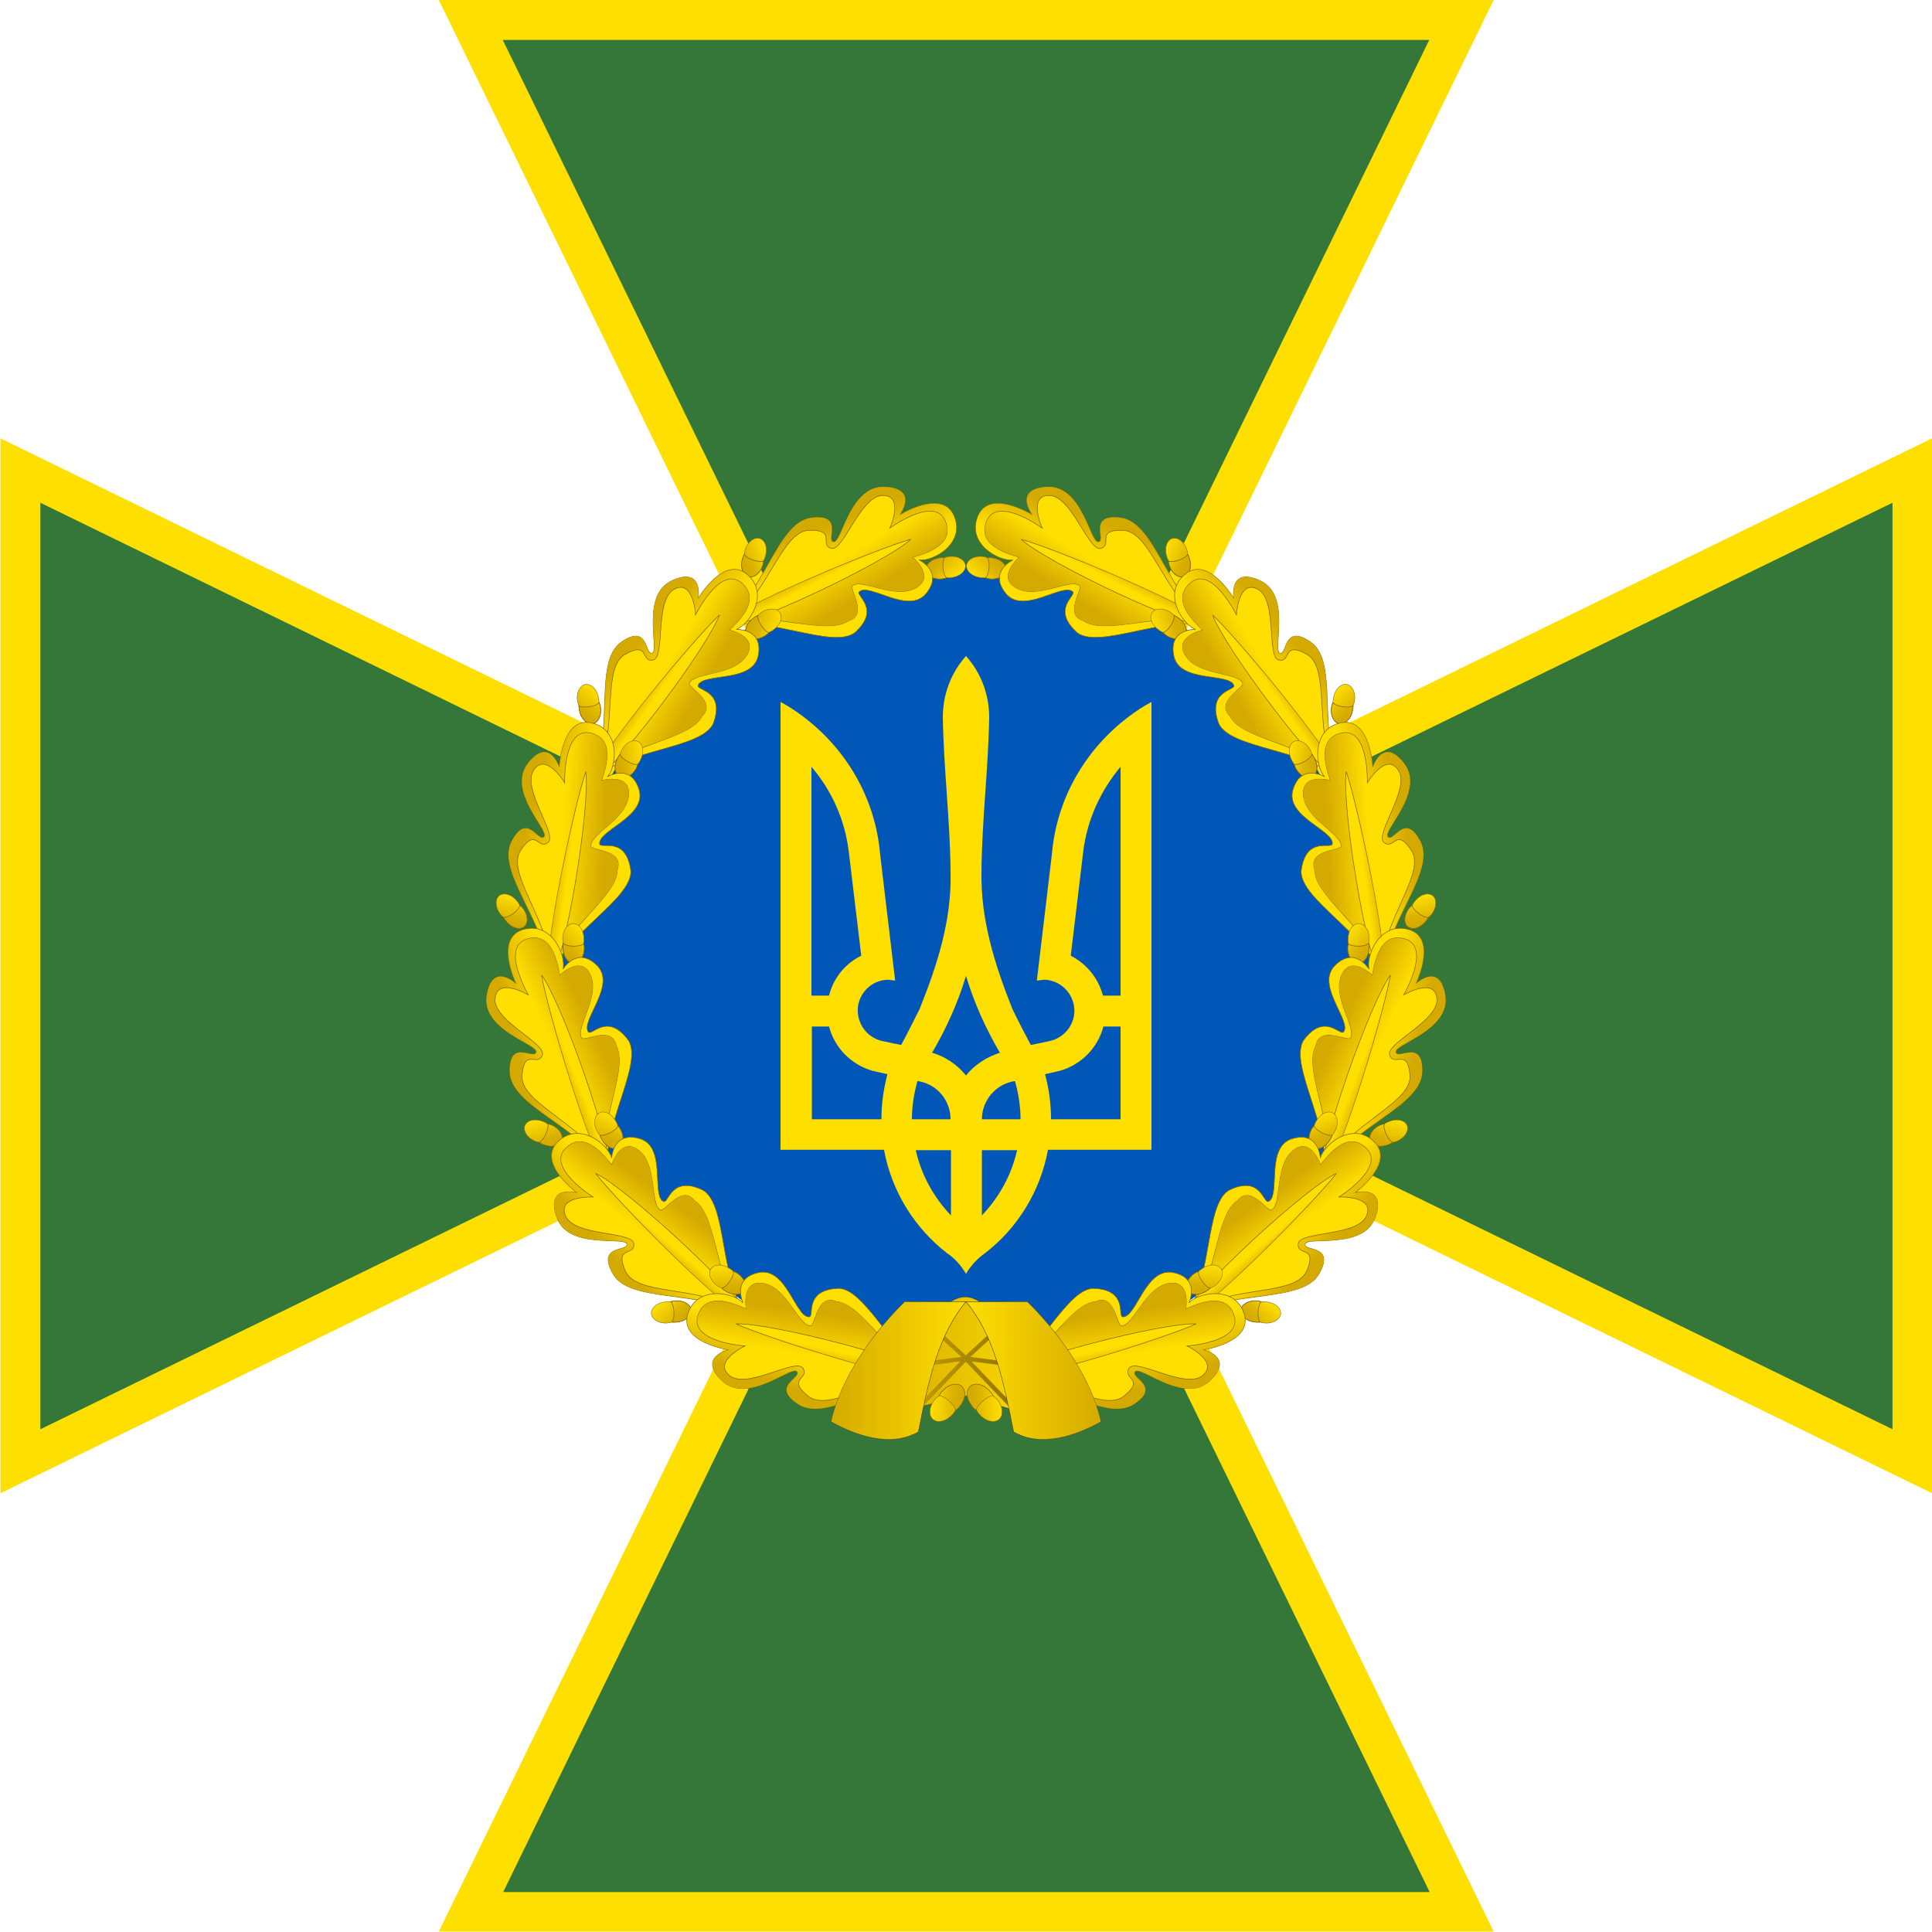
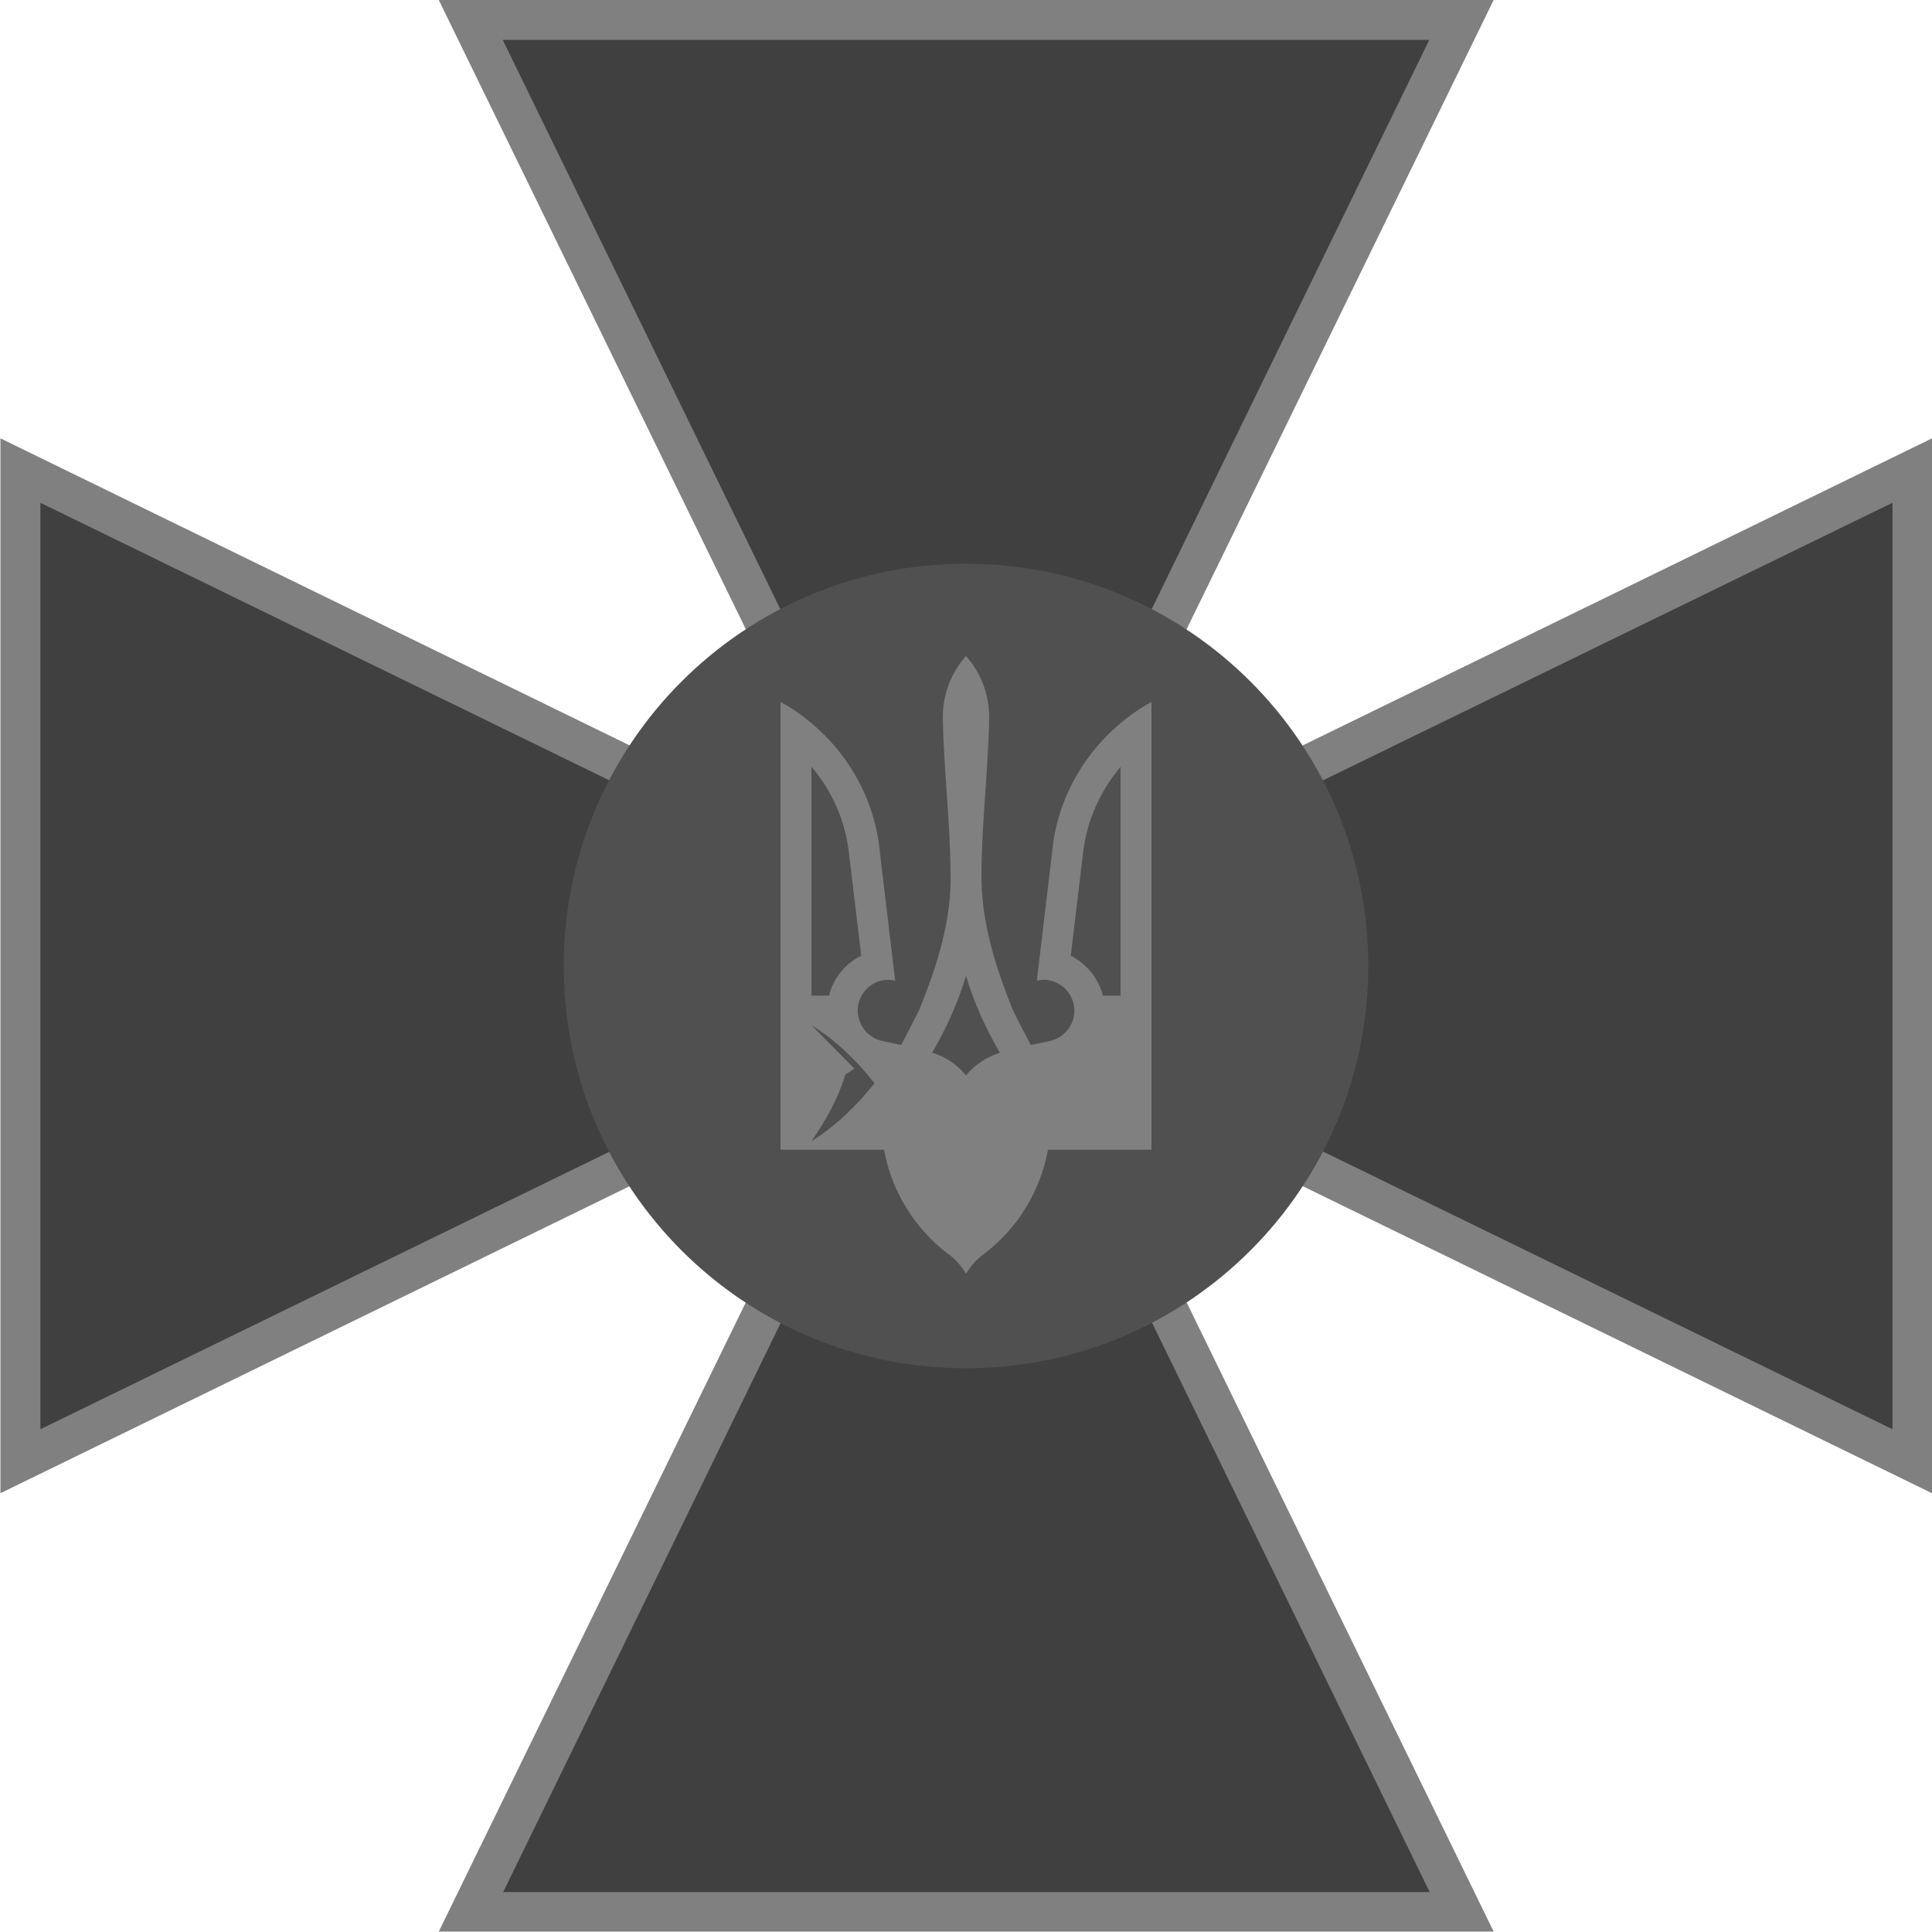
<svg xmlns="http://www.w3.org/2000/svg" xmlns:xlink="http://www.w3.org/1999/xlink" width="450" height="450" version="1.1">
  <defs>
    <linearGradient id="linearGradient6379">
-       <stop style="stop-color:#d4aa00;stop-opacity:1;" offset="0" />
-       <stop style="stop-color:#d4aa00;stop-opacity:0;" offset="1" />
+       <stop style="stop-color:#808080;stop-opacity:1;" offset="0" />
+       <stop style="stop-color:#cccccc;stop-opacity:0;" offset="1" />
    </linearGradient>
    <linearGradient id="linearGradient8636" xlink:href="#linearGradient6379" gradientUnits="userSpaceOnUse" x1="395.757" y1="204.463" x2="403.169" y2="204.463" gradientTransform="matrix(0.9133765,-0.3580571,0.355361,0.9203061,-529.7667,363.4439)" />
    <linearGradient id="linearGradient8638" xlink:href="#linearGradient6379" gradientUnits="userSpaceOnUse" x1="395.556" y1="205.75" x2="401.519" y2="205.75" gradientTransform="matrix(0.9133765,-0.3580571,0.355361,0.9203061,-529.7667,363.4439)" />
    <linearGradient id="linearGradient8644" xlink:href="#linearGradient6379" gradientUnits="userSpaceOnUse" x1="416.077" y1="196.842" x2="419.666" y2="206.523" gradientTransform="matrix(0.9800705,0,0,0.9875061,-483.8928,206.9476)" />
    <linearGradient id="linearGradient8646" xlink:href="#linearGradient6379" gradientUnits="userSpaceOnUse" x1="422.389" y1="215.071" x2="417.152" y2="206.529" gradientTransform="matrix(0.9800705,0,0,0.9875061,-483.8928,206.9476)" />
    <linearGradient id="linearGradient8648" xlink:href="#linearGradient6379" gradientUnits="userSpaceOnUse" x1="417.091" y1="204.713" x2="418.779" y2="207.987" gradientTransform="matrix(0.9800705,0,0,0.9875061,-483.8928,206.9476)" />
    <linearGradient id="linearGradient6395" xlink:href="#linearGradient6379" gradientUnits="userSpaceOnUse" x1="430.106" y1="391.451" x2="469.697" y2="391.451" gradientTransform="translate(-492.8571,203.7908)" />
    <linearGradient id="linearGradient6335" xlink:href="#linearGradient6379" gradientUnits="userSpaceOnUse" x1="395.757" y1="204.463" x2="403.169" y2="204.463" gradientTransform="matrix(-1.080995,-0.03693509,0.02876571,-1.080747,378.7324,841.2079)" />
    <linearGradient id="linearGradient6337" xlink:href="#linearGradient6379" gradientUnits="userSpaceOnUse" x1="395.556" y1="205.75" x2="401.519" y2="205.75" gradientTransform="matrix(-1.080995,-0.03693509,0.02876571,-1.080747,378.7324,841.2079)" />
    <linearGradient id="linearGradient6387" xlink:href="#linearGradient6379" gradientUnits="userSpaceOnUse" x1="417.992" y1="394.259" x2="450.576" y2="394.259" gradientTransform="translate(-492.8571,203.7908)" />
  </defs>
-   <path fill="#ffdf00" id="cross_stroke" d="m 102.2,0 97.3,199.4 -199.4,-97.3 0,245.7 199.4,-97.3 -97.3,199.4 245.7,0 -97.3,-199.4 199.4,97.3 0,-245.7 -199.4,97.3 97.3,-199.4 -245.7,0 z" />
-   <path fill="#357639" id="cross_fill" d="m 117.1,9.3 102.6,210.4 -210.3,-102.6 0,215.8 210.4,-102.6 -102.6,210.4 215.8,0 -102.6,-210.4 210.4,102.6 0,-215.8 -210.5,102.6 102.6,-210.4 -215.8,0 z" />
-   <circle fill="#0057b8" cx="225" cy="225" r="93.7" />
-   <path fill="#ffdf00" d="  m 225,152.8 c -3.4,3.8 -5.4,8.8 -5.4,14.3 0.2,12 1.7,24 1.8,36 0.3,11.2 -3.1,21.7 -7.2,31.9 -1.4,2.8 -2.8,5.6 -4.3,8.4 l -4.3,-0.9 c -3.9,-0.8 -6.4,-4.6 -5.7,-8.5 0.7,-3.4 3.7,-5.8 7,-5.8 l 1.6,0.2 -3.5,-29.4 c -1.1,-13.1 -7.9,-24.5 -17.8,-32 -1.7,-1.3 -3.5,-2.5 -5.4,-3.5 l 0,104.3 24.1,0 c 1.8,9.8 7.2,18.3 14.7,24.1 1.8,1.2 3.3,2.9 4.4,4.8 1.1,-1.9 2.6,-3.5 4.4,-4.8 7.6,-5.8 12.9,-14.4 14.7,-24.1 l 24.1,0 0,-104.3 c -1.9,1 -3.7,2.2 -5.4,3.5 -9.9,7.5 -16.7,18.9 -17.8,32 l -3.5,29.4 1.6,-0.2 c 3.3,0 6.3,2.4 7,5.8 0.8,3.9 -1.8,7.7 -5.7,8.5 l -4.3,0.9 c -1.5,-2.8 -2.9,-5.5 -4.3,-8.4 -4.1,-10.3 -7.4,-20.8 -7.2,-31.9 0.1,-12 1.6,-24 1.8,-36 0,-5.5 -2,-10.5 -5.4,-14.3 z m -36,25.8 c 4.7,5.5 7.8,12.3 8.7,19.8 l 2.9,24.2 c -3.7,1.8 -6.5,5.2 -7.5,9.3 l -4.1,0 0,-53.3 z m 72,0 0,53.3 -4.1,0 c -1.1,-4.1 -3.8,-7.4 -7.5,-9.3 l 2.9,-24.2 c 0.9,-7.5 4.1,-14.3 8.7,-19.8 z m -36,48.7 c 1.9,6.3 4.6,12.3 7.9,17.9 -3.1,1 -5.9,2.8 -7.9,5.3 -2,-2.5 -4.8,-4.4 -7.9,-5.3 3.3,-5.6 6,-11.6 7.9,-17.9 z m -36,11.8 4.1,0 c 1.3,5 5.2,8.9 10.1,10.3 l 3.5,0.8 c -0.9,3.4 -1.4,6.9 -1.4,10.5 l -16.2,0 0,-21.6 z m 67.9,0 4.1,0 0,21.6 -16.2,0 c 0,-3.7 -0.5,-7.2 -1.4,-10.5 l 3.5,-0.8 c 4.9,-1.4 8.8,-5.3 10.1,-10.3 z m -43.2,12.7 c 4.4,0.6 7.7,4.4 7.7,8.9 l -9,0 c 0,-3.1 0.5,-6.1 1.3,-8.9 z m 22.7,0 c 0.8,2.8 1.3,5.8 1.3,8.9 l -9,0 c 0,-4.5 3.4,-8.3 7.7,-8.9 z m -23.1,16.1 8.2,0 0,15.2 c -4,-4.2 -6.9,-9.4 -8.2,-15.2 z m 15.4,0 8.2,0 c -1.3,5.8 -4.2,11 -8.2,15.2 l 0,-15.2 z" />
-   <g id="left_leaves">
-     <g id="leaf" transform="translate(267.8571,-278.7908)">
-       <g id="cone">
-         <path fill="#ffdf00" d="   m -94.9,408.9 a 2.5,3.6 17.5 0 0 1.3,4.2 2.5,3.6 17.5 0 0 3.4,-2.6 2.5,3.6 17.5 0 0 0.2,-1.1 2.5,3.6    17.5 0 0 0.4,-1 2.5,3.6 17.5 0 0 -1.3,-4.2 2.5,3.6 17.5 0 0 -3.4,2.6 2.5,3.6 17.5 0 0 -0.2,1.1 2.5,3.6 17.5 0 0 -0.4,1 z" />
-         <path style="fill:url(#linearGradient8636);stroke:#806600;stroke-width:0.1" d="   m -94.9,408.9 a 2.5,3.6 17.5 0 0 1.3,4.2 2.5,3.6 17.5 0 0 3.4,-2.6 2.5,3.6 17.5 0 0 0.2,-1.1 2.5,3.6 17.5 0 0 0.4,-1 2.5,3.6    17.5 0 0 -1.3,-4.2 2.5,3.6 17.5 0 0 -3.4,2.6 2.5,3.6 17.5 0 0 -0.2,1.1 2.5,3.6 17.5 0 0 -0.4,1 z" />
-         <path style="fill:url(#linearGradient8638);stroke:#806600;stroke-width:0.14" d="   m -94.9,408.9 c -0.6,1.9 -0,3.7 1.3,4.2 1.3,0.4 2.8,-0.8 3.4,-2.6 0.1,-0.4 0.2,-0.7 0.2,-1.1 -0.7,0.6 -4,-0.4 -4.5,-1.5 -0.2,0.3 -0.3,0.7 -0.4,1 z" />
-       </g>
-       <g transform="translate(46,-0.2)">
-         <use xlink:href="#cone" transform="rotate(66 -94.9,408.9)" />
-       </g>
-       <path style="fill:#ffdf00;stroke:#806600;stroke-width:0.14" d="  m -99.5,424.5 c 9.7,-7.8 12.8,-24.1 20.6,-25.1 7.8,-1 3.3,5.3 5.2,5.6 1.9,0.3 3.8,-13.2 11.9,-12.8 8.1,0.4 3.5,6.5 3.5,6.5 0,0   10,-6.2 12.7,0.3 2.7,6.5 -5.1,10.7 -8.2,10.2 0,0 5.8,2.7 1.7,7.8 -4.1,5.1 -13.2,-2.5 -15.6,-0.4 -1,0.9 5.2,4 -1.1,9.6 -5.3,3.8 -20.1,-4.1 -30.9,-1.7 z" />
-       <path fill="url(#linearGradient8644)" d="  m -99.5,424.5 c 9.7,-7.8 12.8,-24.1 20.6,-25.1 7.8,-1 3.3,5.3 5.2,5.6 1.9,0.3 3.8,-13.2 11.9,-12.8 8.1,0.4 3.5,6.5 3.5,6.5 0,0 10,-6.2 12.7,0.3 2.7,6.5 -5.1,10.7 -8.2,10.2 0,0 5.8,2.7 1.7,7.8 -4.1,5.1 -13.2,-2.5 -15.6,-0.4 -1,0.9 5.2,4 -1.1,9.6 -5.3,3.8 -20.1,-4.1 -30.9,-1.7 z" />
-       <path style="fill:#ffdf00;stroke:#806600;stroke-width:0.14" d="  m -97.7,423.5 c 9,-7 12,-21.1 18.4,-21.2 6.4,-0.1 2.2,3.3 5,4.2 2.8,1 6.8,-12.2 12,-12.3 5.2,-0.1 1.7,7.6 1.7,7.6 0,0   10.4,-7.6 12.9,-1.7 2.5,5.9 -5.4,7.8 -7.6,8.5 0,0 5.5,4.6 0.6,7.2 -4.9,2.6 -12.4,-2.4 -14.6,-0.6 -0.9,0.8 3.8,6.8 -1,8.2 -4.9,3.4 -17.4,-2 -27.4,0.1 z" />
-       <path fill="url(#linearGradient8646)" d="  m -97.7,423.5 c 9,-7 12,-21.1 18.4,-21.2 6.4,-0.1 2.2,3.3 5,4.2 2.8,1 6.8,-12.2 12,-12.3 5.2,-0.1 1.7,7.6 1.7,7.6 0,0   10.4,-7.6 12.9,-1.7 2.5,5.9 -5.4,7.8 -7.6,8.5 0,0 5.5,4.6 0.6,7.2 -4.9,2.6 -12.4,-2.4 -14.6,-0.6 -0.9,0.8 3.8,6.8 -1,8.2 -4.9,3.4 -17.4,-2 -27.4,0.1 z" />
-       <path style="fill:#ffdf00;stroke:#806600;stroke-width:0.14" d="  m -102.7,425.9 c 9.3,-0.7 41.5,-16.4 47,-21.5 -7,1.9 -39.6,15.1 -47,21.5 z" />
-       <path fill="url(#linearGradient8648)" d="  m -102.7,425.9 c 9.3,-0.7 41.5,-16.4 47,-21.5 -7,1.9 -39.6,15.1 -47,21.5 z" />
-     </g>
-     <use xlink:href="#leaf" transform="rotate(-27.7 225,225) translate(0,0.3)" />
-     <use xlink:href="#leaf" transform="rotate(-55.4 225,225) translate(-0.2,0.8)" />
-     <use xlink:href="#leaf" transform="rotate(-84 225,225) translate(0.4,1.3)" />
-     <use xlink:href="#leaf" transform="rotate(-112 225,225) translate(0.4,1.3)" />
-     <use xlink:href="#leaf" transform="rotate(-140 225,225) translate(0.3,1.1)" />
-   </g>
-   <use xlink:href="#left_leaves" transform="scale(-1,1) translate(-450,0)" />
-   <g transform="translate(267.9,-278.8)">
-     <path style="fill:#ffdf00;stroke:#2b2a29;stroke-width:0.1" d="  m -62.2,608.4 19.3,-4.5 19.1,5.7 c 0,0 -9.7,-28.3 -19.1,-28.7 -9.4,-0.3 -19.3,27.5 -19.3,27.5 z" />
-     <path style="fill:none;stroke:#806600;stroke-width:1px" d="  m -42.8,595.2 -11.6,1.5 1.8,8.6 9.7,-10.1 -8.5,-7.8 -3.1,9.3 m 11.4,-1.5 11.6,1.5 -1.8,8.6 -9.7,-10.1 8.5,-7.8 3.1,9.35" />
-     <path fill="url(#linearGradient6395)" d="  m -62.2,608.4 19.3,-4.5 19.1,5.7 c 0,0 -9.7,-28.3 -19.1,-28.7 -9.4,-0.3 -19.3,27.5 -19.3,27.5 z" />
-     <g id="leaves_bottom">
-       <path style="fill:#ffdf00;stroke:#2b2a29;stroke-width:0.1" d="  m -42.9,582 c -6.5,7.7 -8.8,18.6 -11.1,30.3 -6.3,3.7 -14.5,0.9 -20.3,-2.4 2.8,-12.2 12.1,-23 17.1,-27.9 z" />
-       <path fill="url(#linearGradient6387)" d="m -42.9,582 c -6.5,7.7 -8.8,18.6 -11.1,30.3 -6.3,3.7 -14.5,0.9 -20.3,-2.4 2.8,-12.2 12.1,-23 17.1,-27.9 z" />
-       <path fill="#ffdf00" d="  m -44.4,606.4 a 2.7,3.9 40.8 0 0 0.5,-4.7 2.7,3.9 40.8 0 0 -4.6,1.2 2.7,3.9 40.8 0 0 -0.7,1 2.7,3.9 40.8 0 0 -0.9,0.8 2.7,3.9   40.8 0 0 -0.5,4.7 2.7,3.9 40.8 0 0 4.6,-1.2 2.7,3.9 40.8 0 0 0.7,-1 2.7,3.9 40.8 0 0 0.9,-0.8 z" />
-       <path style="fill:url(#linearGradient6335);stroke:#806600;stroke-width:0.1" d="  m -44.4,606.4 a 2.7,3.9 40.8 0 0 0.5,-4.7 2.7,3.9 40.8 0 0 -4.6,1.2 2.7,3.9 40.8 0 0 -0.7,1 2.7,3.9   40.8 0 0 -0.9,0.8 2.7,3.9 40.8 0 0 -0.5,4.7 2.7,3.9 40.8 0 0 4.6,-1.2 2.7,3.9 40.8 0 0 0.7,-1 2.7,3.9 40.8 0 0 0.9,-0.8 z" />
-       <path style="fill:url(#linearGradient6337);stroke:#806600;stroke-width:0.1" d="  m -44.4,606.4 c 1.4,-1.6 1.6,-3.8 0.5,-4.7 -1.1,-1 -3.2,-0.5 -4.6,1.2   -0.3,0.3 -0.5,0.6 -0.7,1 1,-0.2 3.9,2.2 3.9,3.4 0.3,-0.2 0.6,-0.5 0.9,-0.8 z" />
-     </g>
-     <use xlink:href="#leaves_bottom" transform="scale(-1,1) translate(85.8,0)" />
-   </g>
+   <path fill="#808080" id="cross_stroke" d="m 102.2,0 97.3,199.4 -199.4,-97.3 0,245.7 199.4,-97.3 -97.3,199.4 245.7,0 -97.3,-199.4 199.4,97.3 0,-245.7 -199.4,97.3 97.3,-199.4 -245.7,0 z" />
+   <path fill="#404040" id="cross_fill" d="m 117.1,9.3 102.6,210.4 -210.3,-102.6 0,215.8 210.4,-102.6 -102.6,210.4 215.8,0 -102.6,-210.4 210.4,102.6 0,-215.8 -210.5,102.6 102.6,-210.4 -215.8,0 z" />
+   <circle fill="#505050" cx="225" cy="225" r="93.7" />
+   <path fill="#808080" d="  m 225,152.8 c -3.4,3.8 -5.4,8.8 -5.4,14.3 0.2,12 1.7,24 1.8,36 0.3,11.2 -3.1,21.7 -7.2,31.9 -1.4,2.8 -2.8,5.6 -4.3,8.4 l -4.3,-0.9 c -3.9,-0.8 -6.4,-4.6 -5.7,-8.5 0.7,-3.4 3.7,-5.8 7,-5.8 l 1.6,0.2 -3.5,-29.4 c -1.1,-13.1 -7.9,-24.5 -17.8,-32 -1.7,-1.3 -3.5,-2.5 -5.4,-3.5 l 0,104.3 24.1,0 c 1.8,9.8 7.2,18.3 14.7,24.1 1.8,1.2 3.3,2.9 4.4,4.8 1.1,-1.9 2.6,-3.5 4.4,-4.8 7.6,-5.8 12.9,-14.4 14.7,-24.1 l 24.1,0 0,-104.3 c -1.9,1 -3.7,2.2 -5.4,3.5 -9.9,7.5 -16.7,18.9 -17.8,32 l -3.5,29.4 1.6,-0.2 c 3.3,0 6.3,2.4 7,5.8 0.8,3.9 -1.8,7.7 -5.7,8.5 l -4.3,0.9 c -1.5,-2.8 -2.9,-5.5 -4.3,-8.4 -4.1,-10.3 -7.4,-20.8 -7.2,-31.9 0.1,-12 1.6,-24 1.8,-36 0,-5.5 -2,-10.5 -5.4,-14.3 z m -36,25.8 c 4.7,5.5 7.8,12.3 8.7,19.8 l 2.9,24.2 c -3.7,1.8 -6.5,5.2 -7.5,9.3 l -4.1,0 0,-53.3 z m 72,0 0,53.3 -4.1,0 c -1.1,-4.1 -3.8,-7.4 -7.5,-9.3 l 2.9,-24.2 c 0.9,-7.5 4.1,-14.3 8.7,-19.8 z m -36,48.7 c 1.9,6.3 4.6,12.3 7.9,17.9 -3.1,1 -5.9,2.8 -7.9,5.3 -2,-2.5 -4.8,-4.4 -7.9,-5.3 3.3,-5.6 6,-11.6 7.9,-17.9 z m -36,11.5 c 5.6,3.4 10.5,8.2 14.7,13.5 -4.2,5.3 -9.2,10.1 -14.7,13.5 3.4,-4.9 6.2,-9.9 7.9,-15.5 l 2.1,-1.4 z" />
</svg>
